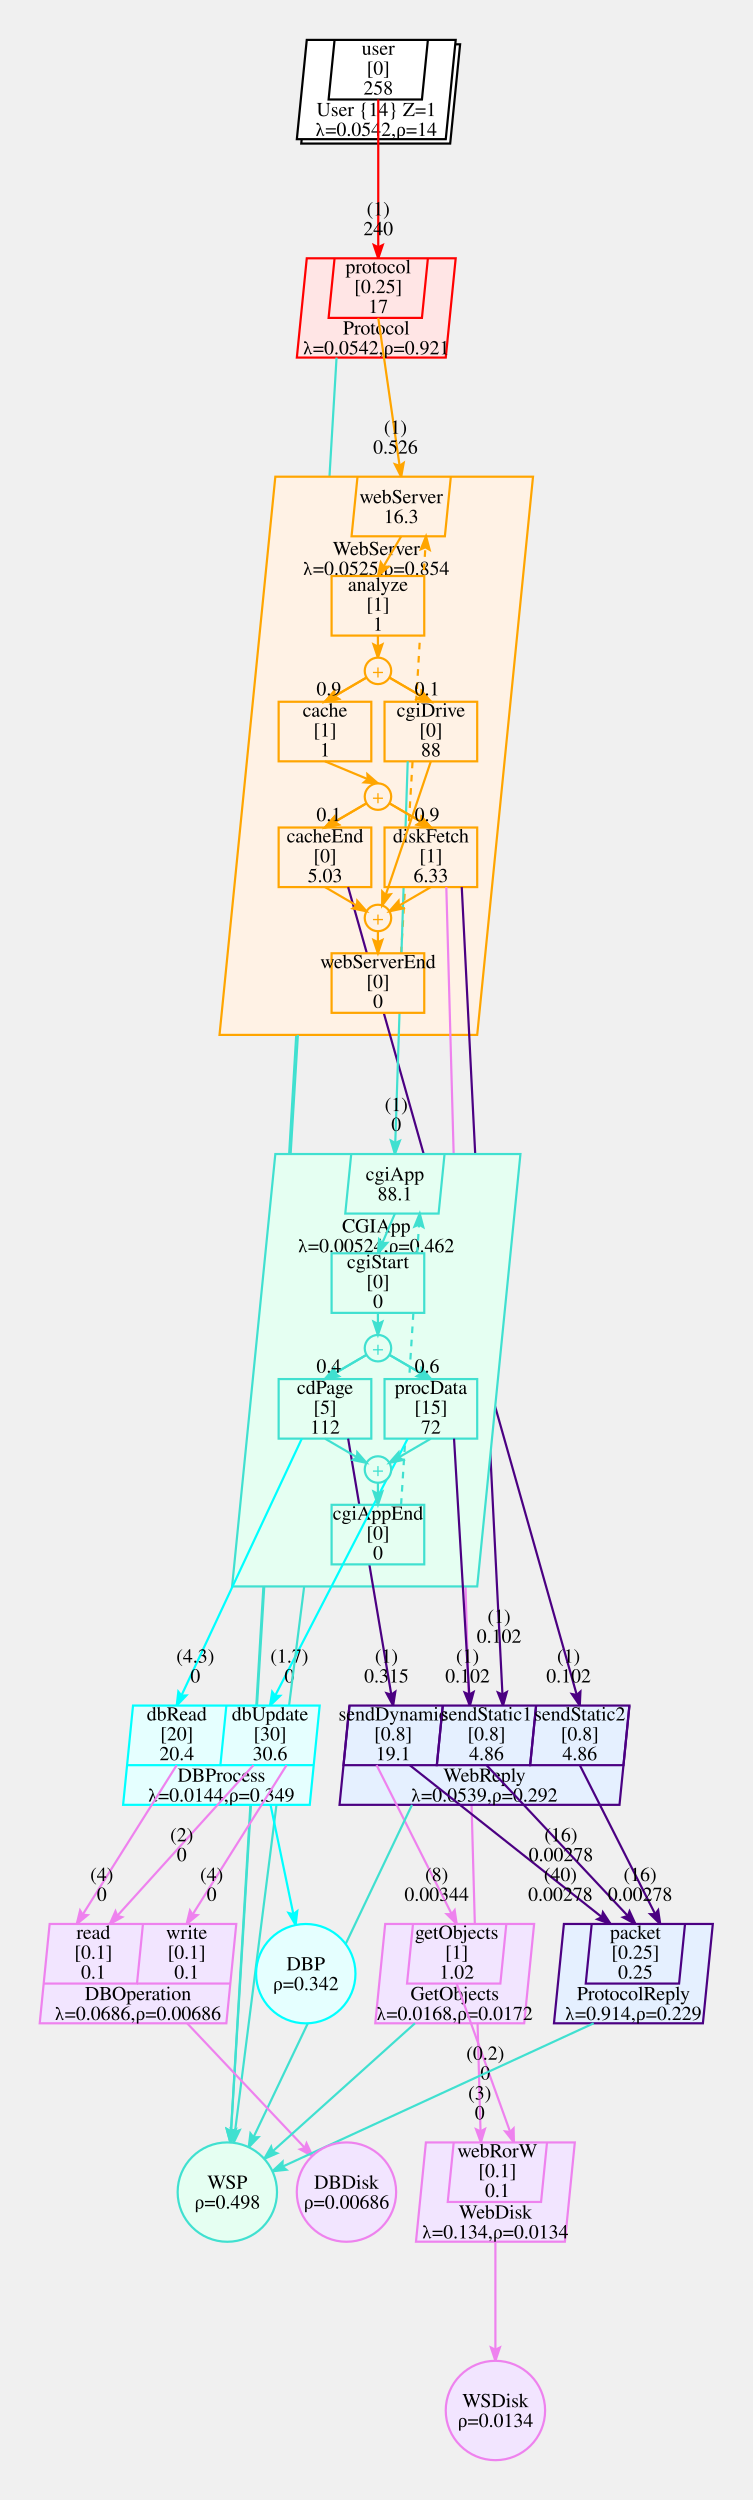
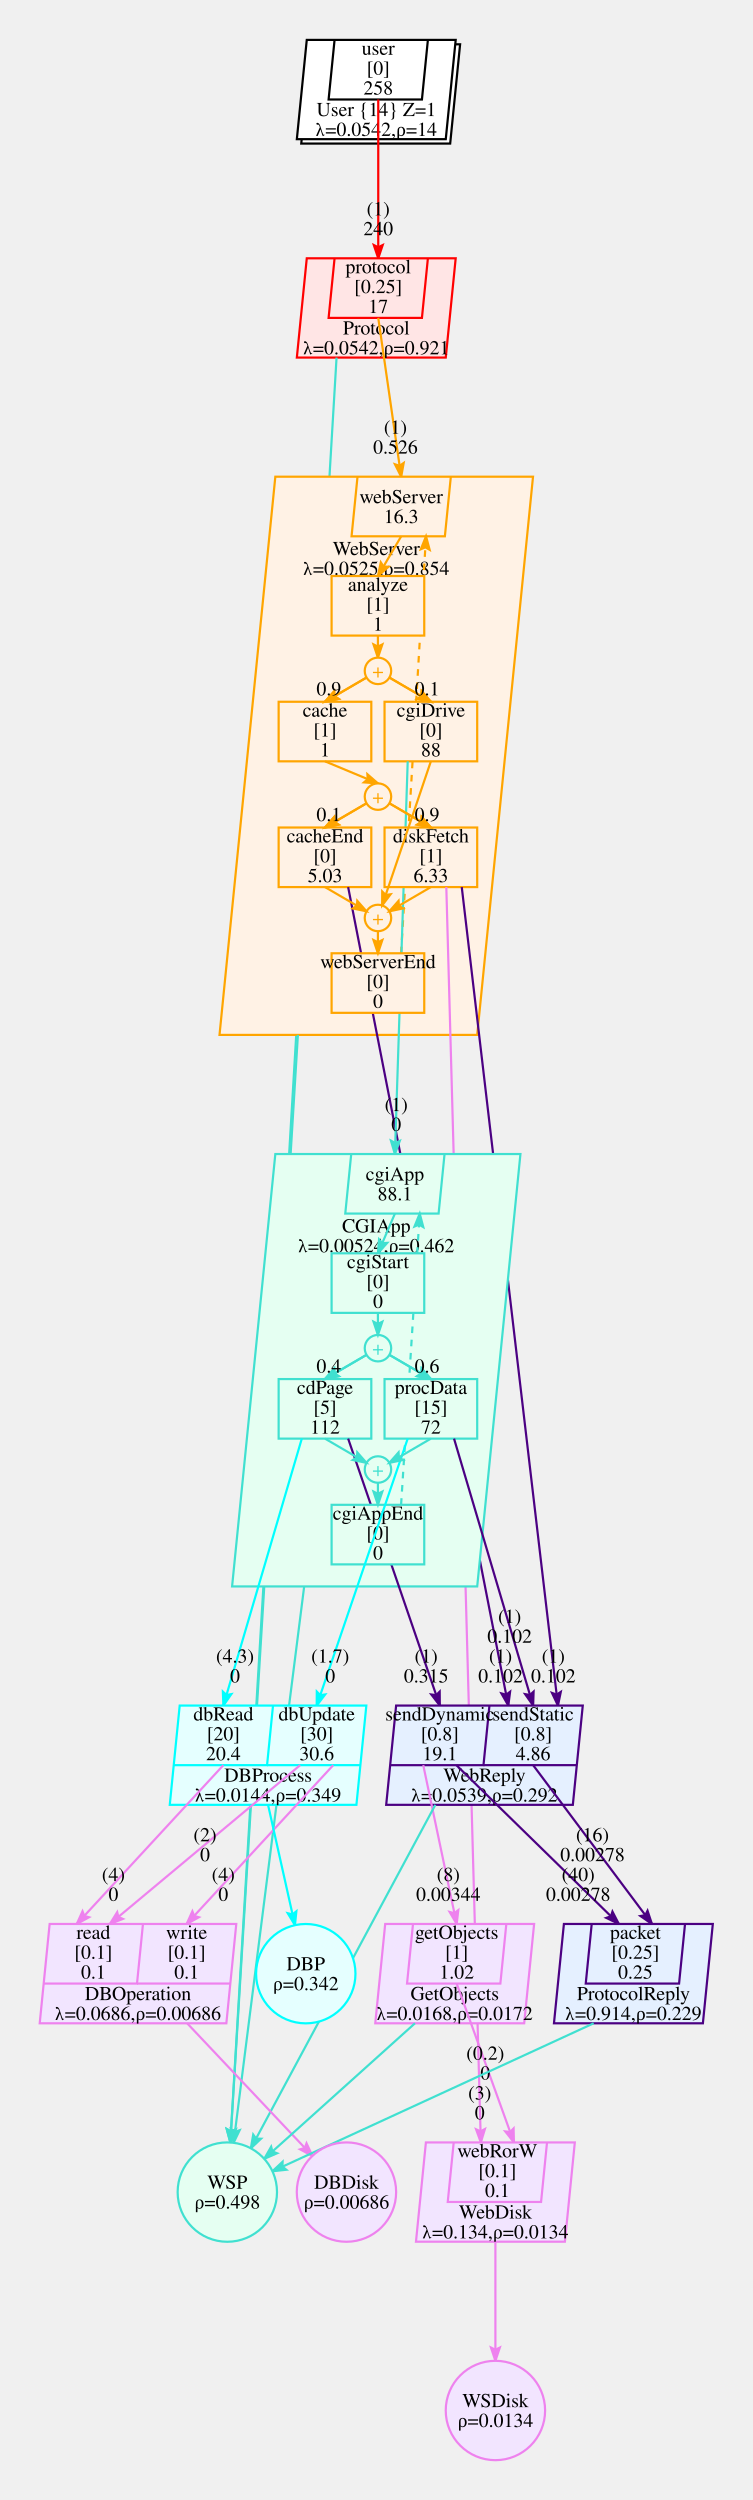
<svg xmlns="http://www.w3.org/2000/svg" width="4.737in" height="15.736in" viewBox="0 0 8528 28325">
  <polygon fill="#ffffff" stroke="black" stroke-width="25" points="3526.25,500 5213.75,500 5101.25,1625 3413.75,1625 " />
  <polygon fill="#ffffff" stroke="black" stroke-width="25" points="3476.25,450 5163.75,450 5051.25,1575 3363.75,1575 " />
  <text x="4264" y="1538" font-family="Times" font-style="Roman" font-size="225" fill="black" text-anchor="middle">λ=0.0542,ρ=14</text>
  <text x="4264" y="1313" font-family="Times" font-style="Roman" font-size="225" fill="black" text-anchor="middle">User {14} Z=1</text>
  <polyline stroke="black" stroke-width="25" fill="none" points="3791.25,450 3723.75,1125 4781.25,1125 4848.75,450 " />
  <text x="4286" y="1069" font-family="Times" font-style="Roman" font-size="225" fill="black" text-anchor="middle">258</text>
  <text x="4286" y="844" font-family="Times" font-style="Roman" font-size="225" fill="black" text-anchor="middle">[0]</text>
  <text x="4286" y="619" font-family="Times" font-style="Roman" font-size="225" fill="black" text-anchor="middle">user</text>
  <line x1="4286.25" y1="1125" x2="4286.25" y2="2925" stroke="Red" stroke-width="25" />
  <polygon fill="Red" stroke="Red" stroke-width="25" points="4286.25,2925 4336.25,2775 4286.25,2800 4236.25,2775 " />
  <text x="4286" y="2663" font-family="Times" font-style="Roman" font-size="225" fill="black" text-anchor="middle">240</text>
  <text x="4286" y="2438" font-family="Times" font-style="Roman" font-size="225" fill="black" text-anchor="middle">(1)</text>
  <polygon fill="#ffe5e5" stroke="Red" stroke-width="25" points="3476.25,2925 5163.75,2925 5051.25,4050 3363.75,4050 " />
  <text x="4264" y="4013" font-family="Times" font-style="Roman" font-size="225" fill="black" text-anchor="middle">λ=0.0542,ρ=0.921</text>
  <text x="4264" y="3788" font-family="Times" font-style="Roman" font-size="225" fill="black" text-anchor="middle">Protocol</text>
  <polyline stroke="Red" stroke-width="25" fill="none" points="3791.25,2925 3723.75,3600 4781.25,3600 4848.75,2925 " />
  <text x="4286" y="3544" font-family="Times" font-style="Roman" font-size="225" fill="black" text-anchor="middle">17</text>
  <text x="4286" y="3319" font-family="Times" font-style="Roman" font-size="225" fill="black" text-anchor="middle">[0.25]</text>
  <text x="4286" y="3094" font-family="Times" font-style="Roman" font-size="225" fill="black" text-anchor="middle">protocol</text>
  <line x1="4286.25" y1="3600" x2="4546.25" y2="5400" stroke="Orange" stroke-width="25" />
  <polygon fill="Orange" stroke="Orange" stroke-width="25" points="4546.25,5400 4574.29,5244.39 4528.38,5276.28 4475.32,5258.69 " />
  <text x="4481" y="5138" font-family="Times" font-style="Roman" font-size="225" fill="black" text-anchor="middle">0.526</text>
  <text x="4481" y="4913" font-family="Times" font-style="Roman" font-size="225" fill="black" text-anchor="middle">(1)</text>
  <line x1="3813.75" y1="4050" x2="2609.68" y2="24276" stroke="Turquoise" stroke-width="25" />
  <polygon fill="Turquoise" stroke="Turquoise" stroke-width="25" points="2609.68,24276 2668.5,24129.2 2617.11,24151.2 2568.68,24123.3 " />
  <polygon fill="#fff2e5" stroke="Orange" stroke-width="25" points="3120,5400 6040,5400 5407.5,11725 2487.5,11725 " />
  <text x="4264" y="6513" font-family="Times" font-style="Roman" font-size="225" fill="black" text-anchor="middle">λ=0.0525,ρ=0.854</text>
  <text x="4264" y="6288" font-family="Times" font-style="Roman" font-size="225" fill="black" text-anchor="middle">WebServer</text>
  <polyline stroke="Orange" stroke-width="25" fill="none" points="4051.25,5400 3983.75,6075 5041.25,6075 5108.75,5400 " />
  <text x="4546" y="5925" font-family="Times" font-style="Roman" font-size="225" fill="black" text-anchor="middle">16.3</text>
  <text x="4546" y="5700" font-family="Times" font-style="Roman" font-size="225" fill="black" text-anchor="middle">webServer</text>
  <line x1="4546.25" y1="6075" x2="4282.5" y2="6525" stroke="Orange" stroke-width="25" />
  <polygon fill="Orange" stroke="Orange" stroke-width="25" points="4282.5,6525 4401.49,6420.87 4345.71,6417.16 4315.21,6370.31 " />
  <line x1="4545" y1="10800" x2="4827.5" y2="6075" stroke-dasharray="75" stroke="Orange" stroke-width="25" />
  <polygon fill="Orange" stroke="Orange" stroke-width="25" points="4827.5,6075 4768.64,6221.75 4820.04,6199.78 4868.46,6227.72 " />
  <polygon fill="#fff2e5" stroke="Orange" stroke-width="25" points="3757.5,7200 3757.5,6525 4807.5,6525 4807.5,7200 3757.5,7200 " />
  <text x="4283" y="7144" font-family="Times" font-style="Roman" font-size="225" fill="black" text-anchor="middle">1</text>
  <text x="4283" y="6919" font-family="Times" font-style="Roman" font-size="225" fill="black" text-anchor="middle">[1]</text>
  <text x="4283" y="6694" font-family="Times" font-style="Roman" font-size="225" fill="black" text-anchor="middle">analyze</text>
  <polygon fill="#fff2e5" stroke="Orange" stroke-width="25" points="3157.5,8625 3157.5,7950 4207.5,7950 4207.5,8625 3157.5,8625 " />
  <text x="3683" y="8569" font-family="Times" font-style="Roman" font-size="225" fill="black" text-anchor="middle">1</text>
  <text x="3683" y="8344" font-family="Times" font-style="Roman" font-size="225" fill="black" text-anchor="middle">[1]</text>
  <text x="3683" y="8119" font-family="Times" font-style="Roman" font-size="225" fill="black" text-anchor="middle">cache</text>
  <polygon fill="#fff2e5" stroke="Orange" stroke-width="25" points="3157.5,10050 3157.5,9375 4207.5,9375 4207.5,10050 3157.5,10050 " />
-   <line x1="3945" y1="10050" x2="6570" y2="19325" stroke="Indigo" stroke-width="25" />
-   <polygon fill="Indigo" stroke="Indigo" stroke-width="25" points="6570,19325 6577.26,19167.1 6535.96,19204.7 6481.04,19194.3 " />
-   <text x="6443" y="19063" font-family="Times" font-style="Roman" font-size="225" fill="black" text-anchor="middle">0.102</text>
-   <text x="6443" y="18838" font-family="Times" font-style="Roman" font-size="225" fill="black" text-anchor="middle">(1)</text>
+   <line x1="3945" y1="10050" x2="5760" y2="19325" stroke="Indigo" stroke-width="25" />
+   <polygon fill="Indigo" stroke="Indigo" stroke-width="25" points="5760,19325 5780.26,19168.2 5735.99,19202.3 5682.12,19187.4 " />
+   <text x="5672" y="19063" font-family="Times" font-style="Roman" font-size="225" fill="black" text-anchor="middle">0.102</text>
+   <text x="5672" y="18838" font-family="Times" font-style="Roman" font-size="225" fill="black" text-anchor="middle">(1)</text>
  <text x="3683" y="9994" font-family="Times" font-style="Roman" font-size="225" fill="black" text-anchor="middle">5.03</text>
  <text x="3683" y="9769" font-family="Times" font-style="Roman" font-size="225" fill="black" text-anchor="middle">[0]</text>
  <text x="3683" y="9544" font-family="Times" font-style="Roman" font-size="225" fill="black" text-anchor="middle">cacheEnd</text>
  <polygon fill="#fff2e5" stroke="Orange" stroke-width="25" points="4357.5,8625 4357.5,7950 5407.5,7950 5407.5,8625 4357.5,8625 " />
  <line x1="4620" y1="8625" x2="4475" y2="13075" stroke="Turquoise" stroke-width="25" />
  <polygon fill="Turquoise" stroke="Turquoise" stroke-width="25" points="4475,13075 4529.86,12926.7 4479.07,12950.1 4429.91,12923.5 " />
  <text x="4490" y="12813" font-family="Times" font-style="Roman" font-size="225" fill="black" text-anchor="middle">0</text>
  <text x="4490" y="12588" font-family="Times" font-style="Roman" font-size="225" fill="black" text-anchor="middle">(1)</text>
  <text x="4883" y="8569" font-family="Times" font-style="Roman" font-size="225" fill="black" text-anchor="middle">88</text>
  <text x="4883" y="8344" font-family="Times" font-style="Roman" font-size="225" fill="black" text-anchor="middle">[0]</text>
  <text x="4883" y="8119" font-family="Times" font-style="Roman" font-size="225" fill="black" text-anchor="middle">cgiDrive</text>
  <polygon fill="#fff2e5" stroke="Orange" stroke-width="25" points="4357.5,10050 4357.5,9375 5407.5,9375 5407.5,10050 4357.5,10050 " />
  <line x1="5057.5" y1="10050" x2="5448.75" y2="24275" stroke="Violet" stroke-width="25" />
  <polygon fill="Violet" stroke="Violet" stroke-width="25" points="5448.75,24275 5494.61,24123.7 5445.31,24150 5394.64,24126.4 " />
  <text x="5436" y="24013" font-family="Times" font-style="Roman" font-size="225" fill="black" text-anchor="middle">0</text>
  <text x="5436" y="23788" font-family="Times" font-style="Roman" font-size="225" fill="black" text-anchor="middle">(3)</text>
-   <line x1="5232.5" y1="10050" x2="5700" y2="19325" stroke="Indigo" stroke-width="25" />
-   <polygon fill="Indigo" stroke="Indigo" stroke-width="25" points="5700,19325 5742.39,19172.7 5693.71,19200.2 5642.51,19177.7 " />
-   <text x="5655" y="18613" font-family="Times" font-style="Roman" font-size="225" fill="black" text-anchor="middle">0.102</text>
-   <text x="5655" y="18388" font-family="Times" font-style="Roman" font-size="225" fill="black" text-anchor="middle">(1)</text>
+   <line x1="5232.5" y1="10050" x2="6322.5" y2="19325" stroke="Indigo" stroke-width="25" />
+   <polygon fill="Indigo" stroke="Indigo" stroke-width="25" points="6322.5,19325 6354.65,19170.2 6307.91,19200.9 6255.33,19181.9 " />
+   <text x="6270" y="19063" font-family="Times" font-style="Roman" font-size="225" fill="black" text-anchor="middle">0.102</text>
+   <text x="6270" y="18838" font-family="Times" font-style="Roman" font-size="225" fill="black" text-anchor="middle">(1)</text>
  <text x="4883" y="9994" font-family="Times" font-style="Roman" font-size="225" fill="black" text-anchor="middle">6.33</text>
  <text x="4883" y="9769" font-family="Times" font-style="Roman" font-size="225" fill="black" text-anchor="middle">[1]</text>
  <text x="4883" y="9544" font-family="Times" font-style="Roman" font-size="225" fill="black" text-anchor="middle">diskFetch</text>
  <polygon fill="#fff2e5" stroke="Orange" stroke-width="25" points="3757.5,11475 3757.5,10800 4807.5,10800 4807.5,11475 3757.5,11475 " />
  <text x="4283" y="11419" font-family="Times" font-style="Roman" font-size="225" fill="black" text-anchor="middle">0</text>
  <text x="4283" y="11194" font-family="Times" font-style="Roman" font-size="225" fill="black" text-anchor="middle">[0]</text>
  <text x="4283" y="10969" font-family="Times" font-style="Roman" font-size="225" fill="black" text-anchor="middle">webServerEnd</text>
  <line x1="4282.5" y1="7200" x2="4282.5" y2="7450" stroke="Orange" stroke-width="25" />
  <polygon fill="Orange" stroke="Orange" stroke-width="25" points="4282.5,7450 4332.5,7300 4282.5,7325 4232.5,7300 " />
  <line x1="3682.5" y1="8625" x2="4282.5" y2="8875" stroke="Orange" stroke-width="25" />
  <polygon fill="Orange" stroke="Orange" stroke-width="25" points="4282.5,8875 4163.27,8771.15 4167.12,8826.92 4124.81,8863.46 " />
  <circle cx="4283" cy="7600" r="150" fill="#fff2e5" stroke="Orange" stroke-width="25" />
  <text x="4283" y="7675" font-family="Times" font-style="Roman" font-size="225" fill="Orange" text-anchor="middle">+</text>
  <line x1="4152.93" y1="7675.58" x2="3682.5" y2="7950" stroke="Orange" stroke-width="25" />
  <polygon fill="Orange" stroke="Orange" stroke-width="25" points="3682.5,7950 3837.26,7917.61 3790.47,7887.02 3786.87,7831.23 " />
  <line x1="4412.07" y1="7675.58" x2="4882.5" y2="7950" stroke="Orange" stroke-width="25" />
  <polygon fill="Orange" stroke="Orange" stroke-width="25" points="4882.5,7950 4778.13,7831.23 4774.53,7887.02 4727.74,7917.61 " />
  <line x1="4152.93" y1="7675.58" x2="3682.5" y2="7950" stroke="Orange" stroke-width="25" />
  <polygon fill="Orange" stroke="Orange" stroke-width="25" points="3682.5,7950 3837.26,7917.61 3790.47,7887.02 3786.87,7831.23 " />
  <line x1="4412.07" y1="7675.58" x2="4882.5" y2="7950" stroke="Orange" stroke-width="25" />
  <polygon fill="Orange" stroke="Orange" stroke-width="25" points="4882.5,7950 4778.13,7831.23 4774.53,7887.02 4727.74,7917.61 " />
  <text x="3726" y="7877" font-family="Times" font-style="Roman" font-size="225" fill="black" text-anchor="middle">0.9</text>
  <text x="4839" y="7877" font-family="Times" font-style="Roman" font-size="225" fill="black" text-anchor="middle">0.1</text>
  <circle cx="4283" cy="10400" r="150" fill="#fff2e5" stroke="Orange" stroke-width="25" />
  <text x="4283" y="10475" font-family="Times" font-style="Roman" font-size="225" fill="Orange" text-anchor="middle">+</text>
  <line x1="3682.5" y1="10050" x2="4152.93" y2="10324.4" stroke="Orange" stroke-width="25" />
  <polygon fill="Orange" stroke="Orange" stroke-width="25" points="4152.93,10324.4 4048.56,10205.6 4044.96,10261.4 3998.17,10292 " />
  <line x1="4882.5" y1="8625" x2="4330.53" y2="10257.9" stroke="Orange" stroke-width="25" />
  <polygon fill="Orange" stroke="Orange" stroke-width="25" points="4330.53,10257.9 4425.94,10131.8 4370.56,10139.5 4331.2,10099.8 " />
  <line x1="4882.5" y1="10050" x2="4412.07" y2="10324.4" stroke="Orange" stroke-width="25" />
  <polygon fill="Orange" stroke="Orange" stroke-width="25" points="4412.07,10324.4 4566.83,10292 4520.04,10261.4 4516.44,10205.6 " />
  <circle cx="4283" cy="9025" r="150" fill="#fff2e5" stroke="Orange" stroke-width="25" />
  <text x="4283" y="9100" font-family="Times" font-style="Roman" font-size="225" fill="Orange" text-anchor="middle">+</text>
  <line x1="4152.93" y1="9100.58" x2="3682.5" y2="9375" stroke="Orange" stroke-width="25" />
  <polygon fill="Orange" stroke="Orange" stroke-width="25" points="3682.5,9375 3837.26,9342.61 3790.47,9312.02 3786.87,9256.23 " />
  <line x1="4412.07" y1="9100.58" x2="4882.5" y2="9375" stroke="Orange" stroke-width="25" />
  <polygon fill="Orange" stroke="Orange" stroke-width="25" points="4882.5,9375 4778.13,9256.23 4774.53,9312.02 4727.74,9342.61 " />
  <line x1="4152.93" y1="9100.58" x2="3682.5" y2="9375" stroke="Orange" stroke-width="25" />
  <polygon fill="Orange" stroke="Orange" stroke-width="25" points="3682.5,9375 3837.26,9342.61 3790.47,9312.02 3786.87,9256.23 " />
  <line x1="4412.07" y1="9100.58" x2="4882.5" y2="9375" stroke="Orange" stroke-width="25" />
  <polygon fill="Orange" stroke="Orange" stroke-width="25" points="4882.5,9375 4778.13,9256.23 4774.53,9312.02 4727.74,9342.61 " />
  <text x="3726" y="9302" font-family="Times" font-style="Roman" font-size="225" fill="black" text-anchor="middle">0.1</text>
  <text x="4839" y="9302" font-family="Times" font-style="Roman" font-size="225" fill="black" text-anchor="middle">0.9</text>
  <line x1="4282.5" y1="10550" x2="4282.5" y2="10800" stroke="Orange" stroke-width="25" />
  <polygon fill="Orange" stroke="Orange" stroke-width="25" points="4282.5,10800 4332.5,10650 4282.5,10675 4232.5,10650 " />
  <line x1="3375.62" y1="11725" x2="2610.48" y2="24276" stroke="Turquoise" stroke-width="25" />
  <polygon fill="Turquoise" stroke="Turquoise" stroke-width="25" points="2610.48,24276 2669.51,24129.4 2618.08,24151.3 2569.7,24123.3 " />
  <polygon fill="#e5fff2" stroke="Turquoise" stroke-width="25" points="3120,13075 5897.5,13075 5407.5,17975 2630,17975 " />
  <text x="4264" y="14188" font-family="Times" font-style="Roman" font-size="225" fill="black" text-anchor="middle">λ=0.00524,ρ=0.462</text>
  <text x="4264" y="13963" font-family="Times" font-style="Roman" font-size="225" fill="black" text-anchor="middle">CGIApp</text>
  <polyline stroke="Turquoise" stroke-width="25" fill="none" points="3980,13075 3912.5,13750 4970,13750 5037.5,13075 " />
  <text x="4475" y="13600" font-family="Times" font-style="Roman" font-size="225" fill="black" text-anchor="middle">88.1</text>
  <text x="4475" y="13375" font-family="Times" font-style="Roman" font-size="225" fill="black" text-anchor="middle">cgiApp</text>
  <line x1="4475" y1="13750" x2="4282.5" y2="14200" stroke="Turquoise" stroke-width="25" />
  <polygon fill="Turquoise" stroke="Turquoise" stroke-width="25" points="4282.5,14200 4387.47,14081.8 4331.66,14085.1 4295.52,14042.4 " />
  <line x1="4545" y1="17050" x2="4756.25" y2="13750" stroke-dasharray="75" stroke="Turquoise" stroke-width="25" />
  <polygon fill="Turquoise" stroke="Turquoise" stroke-width="25" points="4756.25,13750 4696.77,13896.5 4748.26,13874.7 4796.57,13902.9 " />
  <polygon fill="#e5fff2" stroke="Turquoise" stroke-width="25" points="3157.5,16300 3157.5,15625 4207.5,15625 4207.5,16300 3157.5,16300 " />
-   <line x1="3420" y1="16300" x2="2002.5" y2="19325" stroke="Cyan" stroke-width="25" />
-   <polygon fill="Cyan" stroke="Cyan" stroke-width="25" points="2002.5,19325 2111.42,19210.4 2055.54,19211.8 2020.87,19168 " />
-   <text x="2213" y="19063" font-family="Times" font-style="Roman" font-size="225" fill="black" text-anchor="middle">0</text>
-   <text x="2213" y="18838" font-family="Times" font-style="Roman" font-size="225" fill="black" text-anchor="middle">(4.3)</text>
-   <line x1="3945" y1="16300" x2="4455" y2="19325" stroke="Indigo" stroke-width="25" />
-   <polygon fill="Indigo" stroke="Indigo" stroke-width="25" points="4455,19325 4479.37,19168.8 4434.22,19201.7 4380.76,19185.4 " />
-   <text x="4379" y="19063" font-family="Times" font-style="Roman" font-size="225" fill="black" text-anchor="middle">0.315</text>
-   <text x="4379" y="18838" font-family="Times" font-style="Roman" font-size="225" fill="black" text-anchor="middle">(1)</text>
+   <line x1="3420" y1="16300" x2="2531.25" y2="19325" stroke="Cyan" stroke-width="25" />
+   <polygon fill="Cyan" stroke="Cyan" stroke-width="25" points="2531.25,19325 2621.51,19195.2 2566.49,19205.1 2525.56,19167 " />
+   <text x="2663" y="19063" font-family="Times" font-style="Roman" font-size="225" fill="black" text-anchor="middle">0</text>
+   <text x="2663" y="18838" font-family="Times" font-style="Roman" font-size="225" fill="black" text-anchor="middle">(4.3)</text>
+   <line x1="3945" y1="16300" x2="4983.75" y2="19325" stroke="Indigo" stroke-width="25" />
+   <polygon fill="Indigo" stroke="Indigo" stroke-width="25" points="4983.75,19325 4982.32,19166.9 4943.15,19206.8 4887.74,19199.4 " />
+   <text x="4829" y="19063" font-family="Times" font-style="Roman" font-size="225" fill="black" text-anchor="middle">0.315</text>
+   <text x="4829" y="18838" font-family="Times" font-style="Roman" font-size="225" fill="black" text-anchor="middle">(1)</text>
  <text x="3683" y="16244" font-family="Times" font-style="Roman" font-size="225" fill="black" text-anchor="middle">112</text>
  <text x="3683" y="16019" font-family="Times" font-style="Roman" font-size="225" fill="black" text-anchor="middle">[5]</text>
  <text x="3683" y="15794" font-family="Times" font-style="Roman" font-size="225" fill="black" text-anchor="middle">cdPage</text>
  <polygon fill="#e5fff2" stroke="Turquoise" stroke-width="25" points="3757.5,17725 3757.5,17050 4807.5,17050 4807.5,17725 3757.5,17725 " />
  <text x="4283" y="17669" font-family="Times" font-style="Roman" font-size="225" fill="black" text-anchor="middle">0</text>
  <text x="4283" y="17444" font-family="Times" font-style="Roman" font-size="225" fill="black" text-anchor="middle">[0]</text>
  <text x="4283" y="17219" font-family="Times" font-style="Roman" font-size="225" fill="black" text-anchor="middle">cgiAppEnd</text>
  <polygon fill="#e5fff2" stroke="Turquoise" stroke-width="25" points="3757.5,14875 3757.5,14200 4807.5,14200 4807.5,14875 3757.5,14875 " />
  <text x="4283" y="14819" font-family="Times" font-style="Roman" font-size="225" fill="black" text-anchor="middle">0</text>
  <text x="4283" y="14594" font-family="Times" font-style="Roman" font-size="225" fill="black" text-anchor="middle">[0]</text>
  <text x="4283" y="14369" font-family="Times" font-style="Roman" font-size="225" fill="black" text-anchor="middle">cgiStart</text>
  <polygon fill="#e5fff2" stroke="Turquoise" stroke-width="25" points="4357.5,16300 4357.5,15625 5407.5,15625 5407.5,16300 4357.5,16300 " />
-   <line x1="4620" y1="16300" x2="3060" y2="19325" stroke="Cyan" stroke-width="25" />
-   <polygon fill="Cyan" stroke="Cyan" stroke-width="25" points="3060,19325 3173.19,19214.6 3117.29,19213.9 3084.31,19168.8 " />
-   <text x="3279" y="19063" font-family="Times" font-style="Roman" font-size="225" fill="black" text-anchor="middle">0</text>
-   <text x="3279" y="18838" font-family="Times" font-style="Roman" font-size="225" fill="black" text-anchor="middle">(1.7)</text>
-   <line x1="5145" y1="16300" x2="5325" y2="19325" stroke="Indigo" stroke-width="25" />
-   <polygon fill="Indigo" stroke="Indigo" stroke-width="25" points="5325,19325 5366,19172.3 5317.58,19200.2 5266.18,19178.2 " />
-   <text x="5298" y="19063" font-family="Times" font-style="Roman" font-size="225" fill="black" text-anchor="middle">0.102</text>
-   <text x="5298" y="18838" font-family="Times" font-style="Roman" font-size="225" fill="black" text-anchor="middle">(1)</text>
+   <line x1="4620" y1="16300" x2="3588.75" y2="19325" stroke="Cyan" stroke-width="25" />
+   <polygon fill="Cyan" stroke="Cyan" stroke-width="25" points="3588.75,19325 3684.48,19199.2 3629.08,19206.7 3589.83,19166.9 " />
+   <text x="3742" y="19063" font-family="Times" font-style="Roman" font-size="225" fill="black" text-anchor="middle">0</text>
+   <text x="3742" y="18838" font-family="Times" font-style="Roman" font-size="225" fill="black" text-anchor="middle">(1.7)</text>
+   <line x1="5145" y1="16300" x2="6041.25" y2="19325" stroke="Indigo" stroke-width="25" />
+   <polygon fill="Indigo" stroke="Indigo" stroke-width="25" points="6041.25,19325 6046.58,19167 6005.74,19205.1 5950.7,19195.4 " />
+   <text x="5775" y="18613" font-family="Times" font-style="Roman" font-size="225" fill="black" text-anchor="middle">0.102</text>
+   <text x="5775" y="18388" font-family="Times" font-style="Roman" font-size="225" fill="black" text-anchor="middle">(1)</text>
  <text x="4883" y="16244" font-family="Times" font-style="Roman" font-size="225" fill="black" text-anchor="middle">72</text>
  <text x="4883" y="16019" font-family="Times" font-style="Roman" font-size="225" fill="black" text-anchor="middle">[15]</text>
  <text x="4883" y="15794" font-family="Times" font-style="Roman" font-size="225" fill="black" text-anchor="middle">procData</text>
  <circle cx="4283" cy="16650" r="150" fill="#e5fff2" stroke="Turquoise" stroke-width="25" />
  <text x="4283" y="16725" font-family="Times" font-style="Roman" font-size="225" fill="Turquoise" text-anchor="middle">+</text>
+   <line x1="3682.5" y1="16300" x2="4152.93" y2="16574.4" stroke="Turquoise" stroke-width="25" />
+   <polygon fill="Turquoise" stroke="Turquoise" stroke-width="25" points="4152.93,16574.4 4048.56,16455.6 4044.96,16511.4 3998.17,16542 " />
  <line x1="4882.5" y1="16300" x2="4412.07" y2="16574.4" stroke="Turquoise" stroke-width="25" />
  <polygon fill="Turquoise" stroke="Turquoise" stroke-width="25" points="4412.07,16574.4 4566.83,16542 4520.04,16511.4 4516.44,16455.6 " />
-   <line x1="3682.5" y1="16300" x2="4152.93" y2="16574.4" stroke="Turquoise" stroke-width="25" />
-   <polygon fill="Turquoise" stroke="Turquoise" stroke-width="25" points="4152.93,16574.4 4048.56,16455.6 4044.96,16511.4 3998.17,16542 " />
  <circle cx="4283" cy="15275" r="150" fill="#e5fff2" stroke="Turquoise" stroke-width="25" />
  <text x="4283" y="15350" font-family="Times" font-style="Roman" font-size="225" fill="Turquoise" text-anchor="middle">+</text>
+   <line x1="4152.93" y1="15350.6" x2="3682.5" y2="15625" stroke="Turquoise" stroke-width="25" />
+   <polygon fill="Turquoise" stroke="Turquoise" stroke-width="25" points="3682.5,15625 3837.26,15592.6 3790.47,15562 3786.87,15506.2 " />
  <line x1="4412.07" y1="15350.6" x2="4882.5" y2="15625" stroke="Turquoise" stroke-width="25" />
  <polygon fill="Turquoise" stroke="Turquoise" stroke-width="25" points="4882.5,15625 4778.13,15506.2 4774.53,15562 4727.74,15592.6 " />
  <line x1="4152.93" y1="15350.6" x2="3682.5" y2="15625" stroke="Turquoise" stroke-width="25" />
  <polygon fill="Turquoise" stroke="Turquoise" stroke-width="25" points="3682.5,15625 3837.26,15592.6 3790.47,15562 3786.87,15506.2 " />
  <line x1="4412.07" y1="15350.6" x2="4882.5" y2="15625" stroke="Turquoise" stroke-width="25" />
  <polygon fill="Turquoise" stroke="Turquoise" stroke-width="25" points="4882.5,15625 4778.13,15506.2 4774.53,15562 4727.74,15592.6 " />
-   <line x1="4152.93" y1="15350.6" x2="3682.5" y2="15625" stroke="Turquoise" stroke-width="25" />
-   <polygon fill="Turquoise" stroke="Turquoise" stroke-width="25" points="3682.5,15625 3837.26,15592.6 3790.47,15562 3786.87,15506.2 " />
+   <text x="3726" y="15552" font-family="Times" font-style="Roman" font-size="225" fill="black" text-anchor="middle">0.4</text>
  <text x="4839" y="15552" font-family="Times" font-style="Roman" font-size="225" fill="black" text-anchor="middle">0.6</text>
-   <text x="3726" y="15552" font-family="Times" font-style="Roman" font-size="225" fill="black" text-anchor="middle">0.4</text>
  <line x1="4282.5" y1="16800" x2="4282.5" y2="17050" stroke="Turquoise" stroke-width="25" />
  <polygon fill="Turquoise" stroke="Turquoise" stroke-width="25" points="4282.5,17050 4332.5,16900 4282.5,16925 4232.5,16900 " />
  <line x1="4282.5" y1="14875" x2="4282.5" y2="15125" stroke="Turquoise" stroke-width="25" />
  <polygon fill="Turquoise" stroke="Turquoise" stroke-width="25" points="4282.5,15125 4332.5,14975 4282.5,15000 4232.5,14975 " />
  <line x1="3446.88" y1="17975" x2="2647.05" y2="24279.5" stroke="Turquoise" stroke-width="25" />
  <polygon fill="Turquoise" stroke="Turquoise" stroke-width="25" points="2647.05,24279.5 2715.53,24137 2662.78,24155.5 2616.32,24124.4 " />
-   <polygon fill="#e5ffff" stroke="Cyan" stroke-width="25" points="1507.5,19325 3622.5,19325 3510,20450 1395,20450 " />
-   <text x="2509" y="20413" font-family="Times" font-style="Roman" font-size="225" fill="black" text-anchor="middle">λ=0.0144,ρ=0.349</text>
-   <text x="2509" y="20188" font-family="Times" font-style="Roman" font-size="225" fill="black" text-anchor="middle">DBProcess</text>
-   <polyline stroke="Cyan" stroke-width="25" fill="none" points="1440,20000 2497.5,20000 2565,19325 " />
-   <text x="2003" y="19944" font-family="Times" font-style="Roman" font-size="225" fill="black" text-anchor="middle">20.4</text>
-   <text x="2003" y="19719" font-family="Times" font-style="Roman" font-size="225" fill="black" text-anchor="middle">[20]</text>
-   <text x="2003" y="19494" font-family="Times" font-style="Roman" font-size="225" fill="black" text-anchor="middle">dbRead</text>
-   <line x1="2002.5" y1="20000" x2="870" y2="21800" stroke="Violet" stroke-width="25" />
-   <polygon fill="Violet" stroke="Violet" stroke-width="25" points="870,21800 992.2,21699.7 936.567,21694.2 907.559,21646.4 " />
-   <text x="1153" y="21538" font-family="Times" font-style="Roman" font-size="225" fill="black" text-anchor="middle">0</text>
-   <text x="1153" y="21313" font-family="Times" font-style="Roman" font-size="225" fill="black" text-anchor="middle">(4)</text>
-   <line x1="2497.5" y1="20000" x2="3555" y2="20000" stroke="Cyan" stroke-width="25" />
-   <text x="3060" y="19944" font-family="Times" font-style="Roman" font-size="225" fill="black" text-anchor="middle">30.6</text>
-   <text x="3060" y="19719" font-family="Times" font-style="Roman" font-size="225" fill="black" text-anchor="middle">[30]</text>
-   <text x="3060" y="19494" font-family="Times" font-style="Roman" font-size="225" fill="black" text-anchor="middle">dbUpdate</text>
-   <line x1="2872.5" y1="20000" x2="1245" y2="21800" stroke="Violet" stroke-width="25" />
-   <polygon fill="Violet" stroke="Violet" stroke-width="25" points="1245,21800 1382.69,21722.3 1328.83,21707.3 1308.51,21655.2 " />
-   <text x="2059" y="21088" font-family="Times" font-style="Roman" font-size="225" fill="black" text-anchor="middle">0</text>
-   <text x="2059" y="20863" font-family="Times" font-style="Roman" font-size="225" fill="black" text-anchor="middle">(2)</text>
-   <line x1="3247.5" y1="20000" x2="2115" y2="21800" stroke="Violet" stroke-width="25" />
-   <polygon fill="Violet" stroke="Violet" stroke-width="25" points="2115,21800 2237.2,21699.7 2181.57,21694.2 2152.56,21646.4 " />
-   <text x="2398" y="21538" font-family="Times" font-style="Roman" font-size="225" fill="black" text-anchor="middle">0</text>
-   <text x="2398" y="21313" font-family="Times" font-style="Roman" font-size="225" fill="black" text-anchor="middle">(4)</text>
-   <line x1="3065.62" y1="20450" x2="3350.02" y2="21811.9" stroke="Cyan" stroke-width="25" />
-   <polygon fill="Cyan" stroke="Cyan" stroke-width="25" points="3350.02,21811.9 3368.3,21654.8 3324.47,21689.5 3270.41,21675.3 " />
-   <polygon fill="#e5f0ff" stroke="Indigo" stroke-width="25" points="3960,19325 7132.5,19325 7020,20450 3847.5,20450 " />
+   <polygon fill="#e5ffff" stroke="Cyan" stroke-width="25" points="2036.25,19325 4151.25,19325 4038.75,20450 1923.75,20450 " />
+   <text x="3038" y="20413" font-family="Times" font-style="Roman" font-size="225" fill="black" text-anchor="middle">λ=0.0144,ρ=0.349</text>
+   <text x="3038" y="20188" font-family="Times" font-style="Roman" font-size="225" fill="black" text-anchor="middle">DBProcess</text>
+   <polyline stroke="Cyan" stroke-width="25" fill="none" points="1968.75,20000 3026.25,20000 3093.75,19325 " />
+   <text x="2531" y="19944" font-family="Times" font-style="Roman" font-size="225" fill="black" text-anchor="middle">20.4</text>
+   <text x="2531" y="19719" font-family="Times" font-style="Roman" font-size="225" fill="black" text-anchor="middle">[20]</text>
+   <text x="2531" y="19494" font-family="Times" font-style="Roman" font-size="225" fill="black" text-anchor="middle">dbRead</text>
+   <line x1="2531.25" y1="20000" x2="870" y2="21800" stroke="Violet" stroke-width="25" />
+   <polygon fill="Violet" stroke="Violet" stroke-width="25" points="870,21800 1008.48,21723.7 954.777,21708.1 934.989,21655.9 " />
+   <text x="1285" y="21538" font-family="Times" font-style="Roman" font-size="225" fill="black" text-anchor="middle">0</text>
+   <text x="1285" y="21313" font-family="Times" font-style="Roman" font-size="225" fill="black" text-anchor="middle">(4)</text>
+   <line x1="3026.25" y1="20000" x2="4083.75" y2="20000" stroke="Cyan" stroke-width="25" />
+   <text x="3589" y="19944" font-family="Times" font-style="Roman" font-size="225" fill="black" text-anchor="middle">30.6</text>
+   <text x="3589" y="19719" font-family="Times" font-style="Roman" font-size="225" fill="black" text-anchor="middle">[30]</text>
+   <text x="3589" y="19494" font-family="Times" font-style="Roman" font-size="225" fill="black" text-anchor="middle">dbUpdate</text>
+   <line x1="3401.25" y1="20000" x2="1245" y2="21800" stroke="Violet" stroke-width="25" />
+   <polygon fill="Violet" stroke="Violet" stroke-width="25" points="1245,21800 1392.19,21742.3 1340.96,21719.9 1328.11,21665.5 " />
+   <text x="2323" y="21088" font-family="Times" font-style="Roman" font-size="225" fill="black" text-anchor="middle">0</text>
+   <text x="2323" y="20863" font-family="Times" font-style="Roman" font-size="225" fill="black" text-anchor="middle">(2)</text>
+   <line x1="3776.25" y1="20000" x2="2115" y2="21800" stroke="Violet" stroke-width="25" />
+   <polygon fill="Violet" stroke="Violet" stroke-width="25" points="2115,21800 2253.48,21723.7 2199.78,21708.1 2179.99,21655.9 " />
+   <text x="2530" y="21538" font-family="Times" font-style="Roman" font-size="225" fill="black" text-anchor="middle">0</text>
+   <text x="2530" y="21313" font-family="Times" font-style="Roman" font-size="225" fill="black" text-anchor="middle">(4)</text>
+   <line x1="3037.5" y1="20450" x2="3342.29" y2="21813.5" stroke="Cyan" stroke-width="25" />
+   <polygon fill="Cyan" stroke="Cyan" stroke-width="25" points="3342.29,21813.5 3358.37,21656.3 3315.02,21691.6 3260.78,21678.1 " />
+   <polygon fill="#e5f0ff" stroke="Indigo" stroke-width="25" points="4488.75,19325 6603.75,19325 6491.25,20450 4376.25,20450 " />
  <text x="5490" y="20413" font-family="Times" font-style="Roman" font-size="225" fill="black" text-anchor="middle">λ=0.0539,ρ=0.292</text>
  <text x="5490" y="20188" font-family="Times" font-style="Roman" font-size="225" fill="black" text-anchor="middle">WebReply</text>
-   <polyline stroke="Indigo" stroke-width="25" fill="none" points="3960,19325 3892.5,20000 4950,20000 5017.5,19325 " />
-   <text x="4455" y="19944" font-family="Times" font-style="Roman" font-size="225" fill="black" text-anchor="middle">19.1</text>
-   <text x="4455" y="19719" font-family="Times" font-style="Roman" font-size="225" fill="black" text-anchor="middle">[0.8]</text>
-   <text x="4455" y="19494" font-family="Times" font-style="Roman" font-size="225" fill="black" text-anchor="middle">sendDynamic</text>
-   <line x1="4267.5" y1="20000" x2="5175" y2="21800" stroke="Violet" stroke-width="25" />
-   <polygon fill="Violet" stroke="Violet" stroke-width="25" points="5175,21800 5152.12,21643.6 5118.73,21688.4 5062.83,21688.6 " />
-   <text x="4948" y="21538" font-family="Times" font-style="Roman" font-size="225" fill="black" text-anchor="middle">0.00344</text>
-   <text x="4948" y="21313" font-family="Times" font-style="Roman" font-size="225" fill="black" text-anchor="middle">(8)</text>
-   <line x1="4642.5" y1="20000" x2="6918.75" y2="21800" stroke="Indigo" stroke-width="25" />
-   <polygon fill="Indigo" stroke="Indigo" stroke-width="25" points="6918.75,21800 6832.11,21667.7 6820.7,21722.5 6770.08,21746.2 " />
-   <text x="6350" y="21538" font-family="Times" font-style="Roman" font-size="225" fill="black" text-anchor="middle">0.00278</text>
-   <text x="6350" y="21313" font-family="Times" font-style="Roman" font-size="225" fill="black" text-anchor="middle">(40)</text>
-   <polyline stroke="Indigo" stroke-width="25" fill="none" points="5017.5,19325 4950,20000 6007.5,20000 6075,19325 " />
-   <text x="5513" y="19944" font-family="Times" font-style="Roman" font-size="225" fill="black" text-anchor="middle">4.86</text>
-   <text x="5513" y="19719" font-family="Times" font-style="Roman" font-size="225" fill="black" text-anchor="middle">[0.8]</text>
-   <text x="5513" y="19494" font-family="Times" font-style="Roman" font-size="225" fill="black" text-anchor="middle">sendStatic1</text>
-   <line x1="5512.5" y1="20000" x2="7200" y2="21800" stroke="Indigo" stroke-width="25" />
-   <polygon fill="Indigo" stroke="Indigo" stroke-width="25" points="7200,21800 7133.89,21656.4 7114.51,21708.8 7060.93,21724.8 " />
-   <text x="6356" y="21088" font-family="Times" font-style="Roman" font-size="225" fill="black" text-anchor="middle">0.00278</text>
-   <text x="6356" y="20863" font-family="Times" font-style="Roman" font-size="225" fill="black" text-anchor="middle">(16)</text>
-   <polyline stroke="Indigo" stroke-width="25" fill="none" points="6075,19325 6007.5,20000 7065,20000 7132.5,19325 " />
-   <text x="6570" y="19944" font-family="Times" font-style="Roman" font-size="225" fill="black" text-anchor="middle">4.86</text>
-   <text x="6570" y="19719" font-family="Times" font-style="Roman" font-size="225" fill="black" text-anchor="middle">[0.8]</text>
-   <text x="6570" y="19494" font-family="Times" font-style="Roman" font-size="225" fill="black" text-anchor="middle">sendStatic2</text>
-   <line x1="6570" y1="20000" x2="7481.25" y2="21800" stroke="Indigo" stroke-width="25" />
-   <polygon fill="Indigo" stroke="Indigo" stroke-width="25" points="7481.25,21800 7458.11,21643.6 7424.79,21688.5 7368.89,21688.8 " />
-   <text x="7253" y="21538" font-family="Times" font-style="Roman" font-size="225" fill="black" text-anchor="middle">0.00278</text>
-   <text x="7253" y="21313" font-family="Times" font-style="Roman" font-size="225" fill="black" text-anchor="middle">(16)</text>
-   <line x1="4668.75" y1="20450" x2="2818.39" y2="24329.8" stroke="Turquoise" stroke-width="25" />
-   <polygon fill="Turquoise" stroke="Turquoise" stroke-width="25" points="2818.39,24329.8 2928.09,24215.9 2872.2,24217 2837.83,24172.9 " />
+   <polyline stroke="Indigo" stroke-width="25" fill="none" points="4421.25,20000 5478.75,20000 5546.25,19325 " />
+   <text x="4984" y="19944" font-family="Times" font-style="Roman" font-size="225" fill="black" text-anchor="middle">19.1</text>
+   <text x="4984" y="19719" font-family="Times" font-style="Roman" font-size="225" fill="black" text-anchor="middle">[0.8]</text>
+   <text x="4984" y="19494" font-family="Times" font-style="Roman" font-size="225" fill="black" text-anchor="middle">sendDynamic</text>
+   <line x1="4796.25" y1="20000" x2="5175" y2="21800" stroke="Violet" stroke-width="25" />
+   <polygon fill="Violet" stroke="Violet" stroke-width="25" points="5175,21800 5193.04,21642.9 5149.26,21677.7 5095.19,21663.5 " />
+   <text x="5080" y="21538" font-family="Times" font-style="Roman" font-size="225" fill="black" text-anchor="middle">0.00344</text>
+   <text x="5080" y="21313" font-family="Times" font-style="Roman" font-size="225" fill="black" text-anchor="middle">(8)</text>
+   <line x1="5171.25" y1="20000" x2="7012.5" y2="21800" stroke="Indigo" stroke-width="25" />
+   <polygon fill="Indigo" stroke="Indigo" stroke-width="25" points="7012.5,21800 6940.19,21659.4 6923.12,21712.6 6870.29,21730.9 " />
+   <text x="6552" y="21538" font-family="Times" font-style="Roman" font-size="225" fill="black" text-anchor="middle">0.00278</text>
+   <text x="6552" y="21313" font-family="Times" font-style="Roman" font-size="225" fill="black" text-anchor="middle">(40)</text>
+   <line x1="5478.75" y1="20000" x2="6536.25" y2="20000" stroke="Indigo" stroke-width="25" />
+   <text x="6041" y="19944" font-family="Times" font-style="Roman" font-size="225" fill="black" text-anchor="middle">4.86</text>
+   <text x="6041" y="19719" font-family="Times" font-style="Roman" font-size="225" fill="black" text-anchor="middle">[0.8]</text>
+   <text x="6041" y="19494" font-family="Times" font-style="Roman" font-size="225" fill="black" text-anchor="middle">sendStatic</text>
+   <line x1="6041.25" y1="20000" x2="7387.5" y2="21800" stroke="Indigo" stroke-width="25" />
+   <polygon fill="Indigo" stroke="Indigo" stroke-width="25" points="7387.5,21800 7337.7,21649.9 7312.63,21699.9 7257.62,21709.8 " />
+   <text x="6714" y="21088" font-family="Times" font-style="Roman" font-size="225" fill="black" text-anchor="middle">0.00278</text>
+   <text x="6714" y="20863" font-family="Times" font-style="Roman" font-size="225" fill="black" text-anchor="middle">(16)</text>
+   <line x1="4933.12" y1="20450" x2="2842.44" y2="24342" stroke="Turquoise" stroke-width="25" />
+   <polygon fill="Turquoise" stroke="Turquoise" stroke-width="25" points="2842.44,24342 2957.47,24233.5 2901.59,24231.9 2869.38,24186.2 " />
  <polygon fill="#f2e5ff" stroke="Violet" stroke-width="25" points="562.5,21800 2677.5,21800 2565,22925 450,22925 " />
  <text x="1564" y="22888" font-family="Times" font-style="Roman" font-size="225" fill="black" text-anchor="middle">λ=0.0686,ρ=0.00686</text>
  <text x="1564" y="22663" font-family="Times" font-style="Roman" font-size="225" fill="black" text-anchor="middle">DBOperation</text>
  <polyline stroke="Violet" stroke-width="25" fill="none" points="495,22475 1552.5,22475 1620,21800 " />
  <text x="1058" y="22419" font-family="Times" font-style="Roman" font-size="225" fill="black" text-anchor="middle">0.1</text>
  <text x="1058" y="22194" font-family="Times" font-style="Roman" font-size="225" fill="black" text-anchor="middle">[0.1]</text>
  <text x="1058" y="21969" font-family="Times" font-style="Roman" font-size="225" fill="black" text-anchor="middle">read</text>
  <line x1="1552.5" y1="22475" x2="2610" y2="22475" stroke="Violet" stroke-width="25" />
  <text x="2115" y="22419" font-family="Times" font-style="Roman" font-size="225" fill="black" text-anchor="middle">0.1</text>
  <text x="2115" y="22194" font-family="Times" font-style="Roman" font-size="225" fill="black" text-anchor="middle">[0.1]</text>
  <text x="2115" y="21969" font-family="Times" font-style="Roman" font-size="225" fill="black" text-anchor="middle">write</text>
  <line x1="2120.62" y1="22925" x2="3540.09" y2="24428.5" stroke="Violet" stroke-width="25" />
  <polygon fill="Violet" stroke="Violet" stroke-width="25" points="3540.09,24428.5 3473.48,24285.1 3454.28,24337.6 3400.76,24353.7 " />
  <circle cx="3465" cy="22363" r="563" fill="#e5ffff" stroke="Cyan" stroke-width="25" />
  <text x="3465" y="22550" font-family="Times" font-style="Roman" font-size="225" fill="black" text-anchor="middle">ρ=0.342</text>
  <text x="3465" y="22325" font-family="Times" font-style="Roman" font-size="225" fill="black" text-anchor="middle">DBP</text>
  <polygon fill="#f2e5ff" stroke="Violet" stroke-width="25" points="4365,21800 6052.5,21800 5940,22925 4252.5,22925 " />
  <text x="5153" y="22888" font-family="Times" font-style="Roman" font-size="225" fill="black" text-anchor="middle">λ=0.0168,ρ=0.0172</text>
  <text x="5153" y="22663" font-family="Times" font-style="Roman" font-size="225" fill="black" text-anchor="middle">GetObjects</text>
  <polyline stroke="Violet" stroke-width="25" fill="none" points="4680,21800 4612.5,22475 5670,22475 5737.5,21800 " />
  <text x="5175" y="22419" font-family="Times" font-style="Roman" font-size="225" fill="black" text-anchor="middle">1.02</text>
  <text x="5175" y="22194" font-family="Times" font-style="Roman" font-size="225" fill="black" text-anchor="middle">[1]</text>
  <text x="5175" y="21969" font-family="Times" font-style="Roman" font-size="225" fill="black" text-anchor="middle">getObjects</text>
  <line x1="5175" y1="22475" x2="5823.75" y2="24275" stroke="Violet" stroke-width="25" />
  <polygon fill="Violet" stroke="Violet" stroke-width="25" points="5823.75,24275 5819.93,24116.9 5781.37,24157.4 5725.85,24150.8 " />
  <text x="5499" y="23563" font-family="Times" font-style="Roman" font-size="225" fill="black" text-anchor="middle">0</text>
  <text x="5499" y="23338" font-family="Times" font-style="Roman" font-size="225" fill="black" text-anchor="middle">(0.2)</text>
  <line x1="4702.5" y1="22925" x2="2994.46" y2="24461.3" stroke="Turquoise" stroke-width="25" />
  <polygon fill="Turquoise" stroke="Turquoise" stroke-width="25" points="2994.46,24461.3 3139.42,24398.2 3087.4,24377.7 3072.55,24323.8 " />
  <polygon fill="#e5f0ff" stroke="Indigo" stroke-width="25" points="6390,21800 8077.5,21800 7965,22925 6277.5,22925 " />
  <text x="7178" y="22888" font-family="Times" font-style="Roman" font-size="225" fill="black" text-anchor="middle">λ=0.914,ρ=0.229</text>
  <text x="7178" y="22663" font-family="Times" font-style="Roman" font-size="225" fill="black" text-anchor="middle">ProtocolReply</text>
  <polyline stroke="Indigo" stroke-width="25" fill="none" points="6705,21800 6637.5,22475 7695,22475 7762.5,21800 " />
  <text x="7200" y="22419" font-family="Times" font-style="Roman" font-size="225" fill="black" text-anchor="middle">0.25</text>
  <text x="7200" y="22194" font-family="Times" font-style="Roman" font-size="225" fill="black" text-anchor="middle">[0.25]</text>
  <text x="7200" y="21969" font-family="Times" font-style="Roman" font-size="225" fill="black" text-anchor="middle">packet</text>
  <line x1="6727.5" y1="22925" x2="3087.14" y2="24602.1" stroke="Turquoise" stroke-width="25" />
  <polygon fill="Turquoise" stroke="Turquoise" stroke-width="25" points="3087.14,24602.1 3244.3,24584.8 3200.67,24549.8 3202.45,24494 " />
  <circle cx="2576" cy="24838" r="563" fill="#e5fff2" stroke="Turquoise" stroke-width="25" />
  <text x="2576" y="25025" font-family="Times" font-style="Roman" font-size="225" fill="black" text-anchor="middle">ρ=0.498</text>
  <text x="2576" y="24800" font-family="Times" font-style="Roman" font-size="225" fill="black" text-anchor="middle">WSP</text>
  <circle cx="3926" cy="24838" r="563" fill="#f2e5ff" stroke="Violet" stroke-width="25" />
  <text x="3926" y="25025" font-family="Times" font-style="Roman" font-size="225" fill="black" text-anchor="middle">ρ=0.00686</text>
  <text x="3926" y="24800" font-family="Times" font-style="Roman" font-size="225" fill="black" text-anchor="middle">DBDisk</text>
  <polygon fill="#f2e5ff" stroke="Violet" stroke-width="25" points="4826.25,24275 6513.75,24275 6401.25,25400 4713.75,25400 " />
  <text x="5614" y="25363" font-family="Times" font-style="Roman" font-size="225" fill="black" text-anchor="middle">λ=0.134,ρ=0.0134</text>
  <text x="5614" y="25138" font-family="Times" font-style="Roman" font-size="225" fill="black" text-anchor="middle">WebDisk</text>
  <polyline stroke="Violet" stroke-width="25" fill="none" points="5141.25,24275 5073.75,24950 6131.25,24950 6198.75,24275 " />
  <text x="5636" y="24894" font-family="Times" font-style="Roman" font-size="225" fill="black" text-anchor="middle">0.1</text>
  <text x="5636" y="24669" font-family="Times" font-style="Roman" font-size="225" fill="black" text-anchor="middle">[0.1]</text>
  <text x="5636" y="24444" font-family="Times" font-style="Roman" font-size="225" fill="black" text-anchor="middle">webRorW</text>
  <line x1="5613.75" y1="25400" x2="5613.75" y2="26750" stroke="Violet" stroke-width="25" />
  <polygon fill="Violet" stroke="Violet" stroke-width="25" points="5613.75,26750 5663.75,26600 5613.75,26625 5563.75,26600 " />
  <circle cx="5614" cy="27313" r="563" fill="#f2e5ff" stroke="Violet" stroke-width="25" />
  <text x="5614" y="27500" font-family="Times" font-style="Roman" font-size="225" fill="black" text-anchor="middle">ρ=0.0134</text>
  <text x="5614" y="27275" font-family="Times" font-style="Roman" font-size="225" fill="black" text-anchor="middle">WSDisk</text>
</svg>
